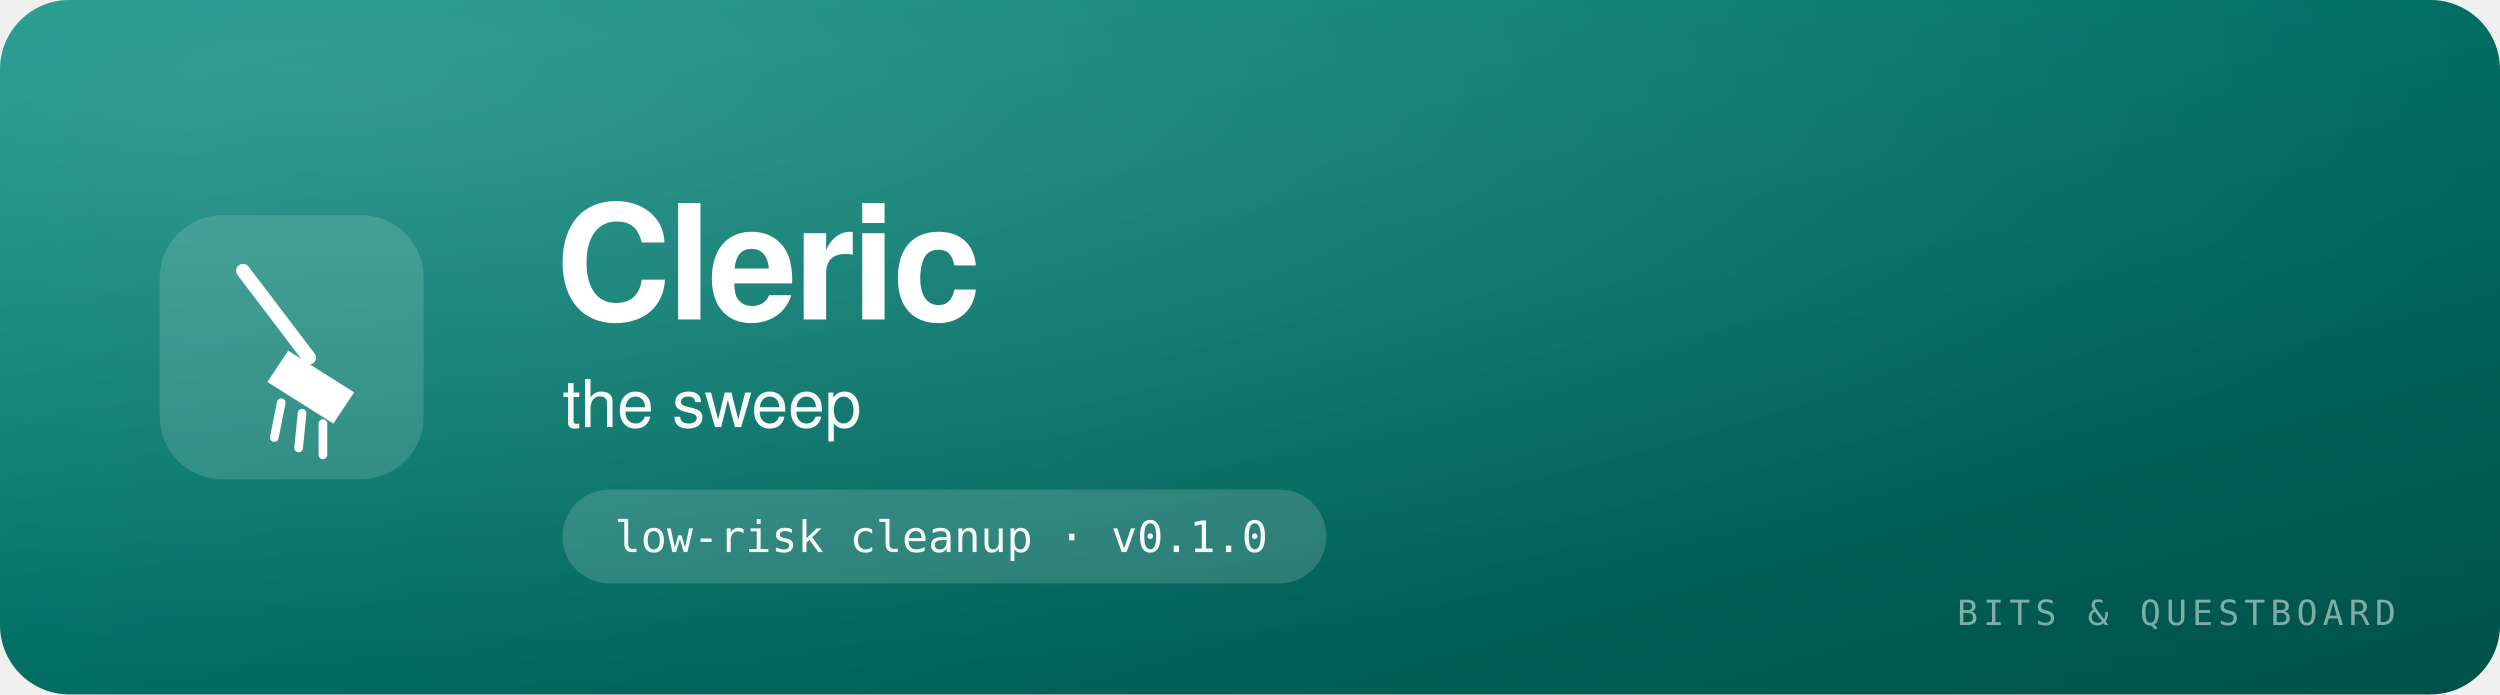
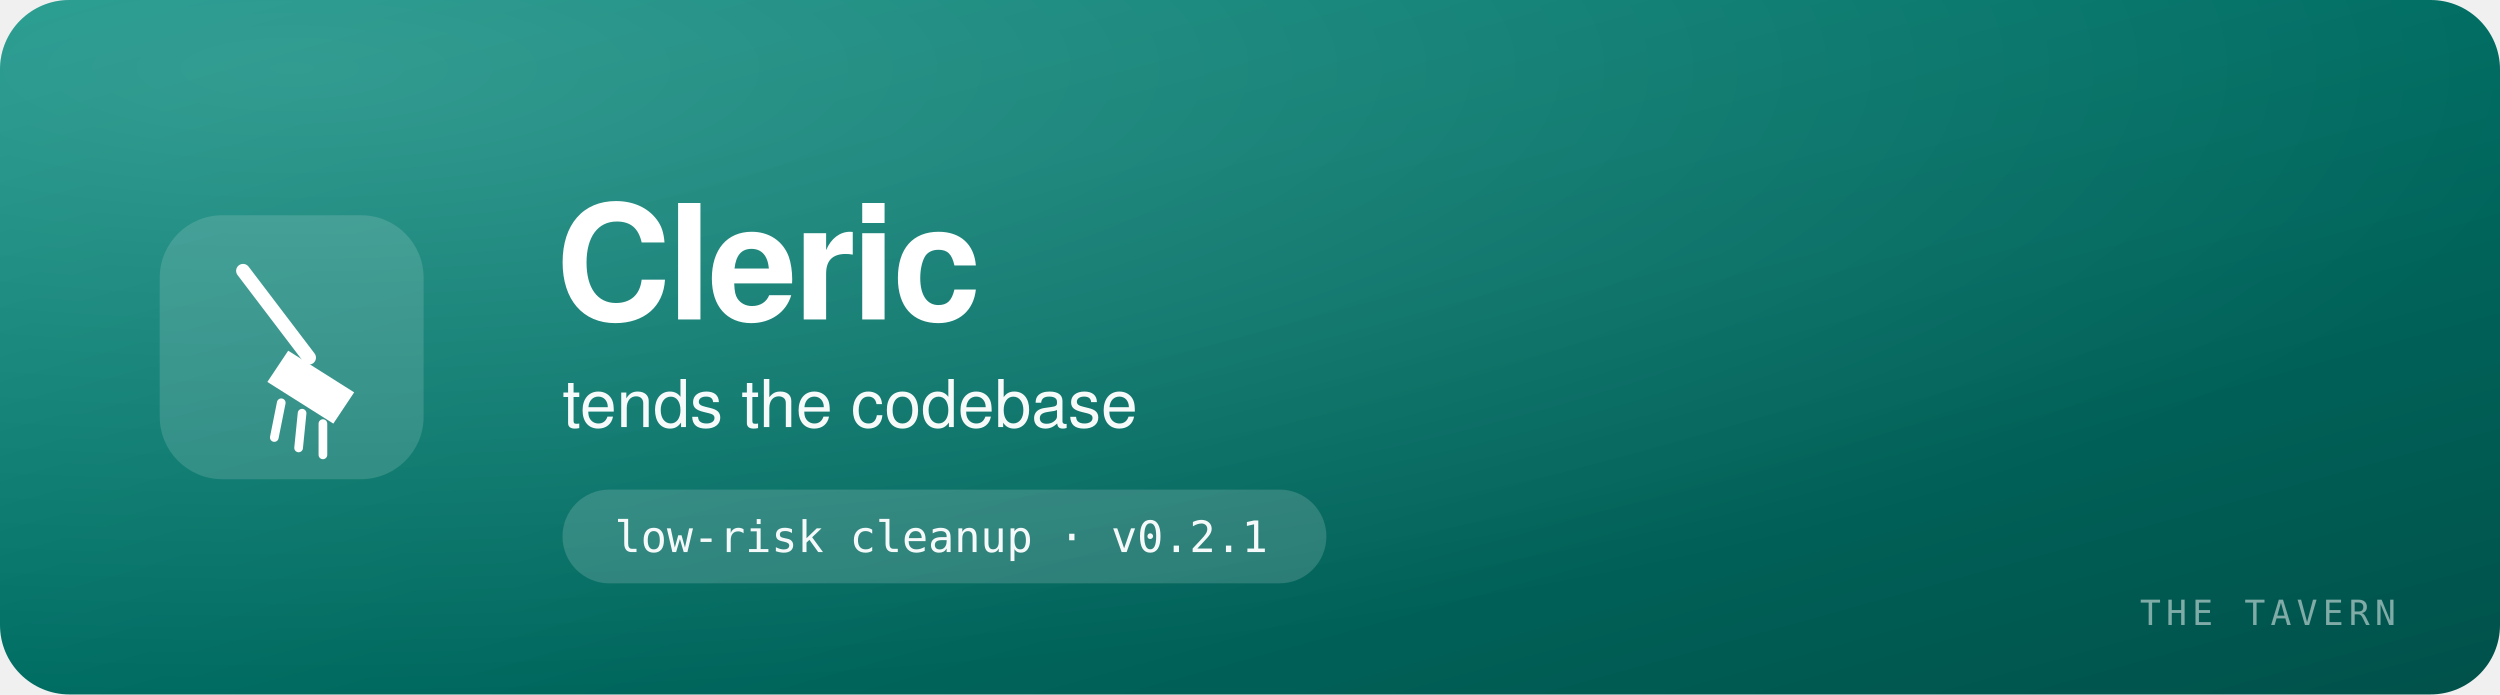
- <svg xmlns="http://www.w3.org/2000/svg" width="720" height="200" viewBox="0 0 720 200" role="img" aria-label="Cleric — the sweep, part of the The Tavern crew">
+ <svg xmlns="http://www.w3.org/2000/svg" width="720" height="200" viewBox="0 0 720 200" role="img" aria-label="Cleric, one of the regulars at The Tavern">
  <defs>
    <linearGradient id="bg" x1="0" y1="0" x2="1" y2="1">
      <stop offset="0" stop-color="#00897B" />
      <stop offset="1" stop-color="#00514A" />
    </linearGradient>
    <radialGradient id="glow" cx="0.12" cy="0.1" r="0.9">
      <stop offset="0" stop-color="#ffffff" stop-opacity="0.20" />
      <stop offset="1" stop-color="#ffffff" stop-opacity="0" />
    </radialGradient>
  </defs>
  <rect width="720" height="200" rx="20" fill="url(#bg)" />
  <rect width="720" height="200" rx="20" fill="url(#glow)" />
  <rect x="46" y="62" width="76" height="76" rx="18" fill="#ffffff" opacity="0.14" />
  <g transform="translate(56,72)">
    <line x1="14" y1="6" x2="33" y2="31" stroke="#fff" stroke-width="4" stroke-linecap="round" />
    <path d="M27 29 L46 41 L40 50 L21 38 Z" fill="#fff" />
    <line x1="25" y1="44" x2="23" y2="54" stroke="#fff" stroke-width="2.5" stroke-linecap="round" />
    <line x1="31" y1="47" x2="30" y2="57" stroke="#fff" stroke-width="2.5" stroke-linecap="round" />
    <line x1="37" y1="50" x2="37" y2="59" stroke="#fff" stroke-width="2.5" stroke-linecap="round" />
  </g>
  <text x="160" y="92" font-family="Segoe UI, Helvetica, Arial, sans-serif" font-size="46" font-weight="800" fill="#ffffff" letter-spacing="-1">Cleric</text>
-   <text x="162" y="123" font-family="Segoe UI, Helvetica, Arial, sans-serif" font-size="19" font-weight="500" fill="#ffffff" opacity="0.96">the sweep</text>
+   <text x="162" y="123" font-family="Segoe UI, Helvetica, Arial, sans-serif" font-size="19" font-weight="500" fill="#ffffff" opacity="0.96">tends the codebase</text>
  <rect x="162" y="141" width="220" height="27" rx="13.5" fill="#ffffff" opacity="0.16" />
-   <text x="177" y="159" font-family="ui-monospace, SFMono-Regular, Menlo, monospace" font-size="12.5" fill="#ffffff" opacity="0.95">low-risk cleanup · v0.1.0</text>
-   <text x="690" y="180" text-anchor="end" font-family="ui-monospace, SFMono-Regular, Menlo, monospace" font-size="10" fill="#ffffff" opacity="0.5" letter-spacing="1.5">BITS &amp; QUESTBOARD</text>
+   <text x="177" y="159" font-family="ui-monospace, SFMono-Regular, Menlo, monospace" font-size="12.5" fill="#ffffff" opacity="0.95">low-risk cleanup · v0.2.1</text>
+   <text x="690" y="180" text-anchor="end" font-family="ui-monospace, SFMono-Regular, Menlo, monospace" font-size="10" fill="#ffffff" opacity="0.5" letter-spacing="1.5">THE TAVERN</text>
</svg>
